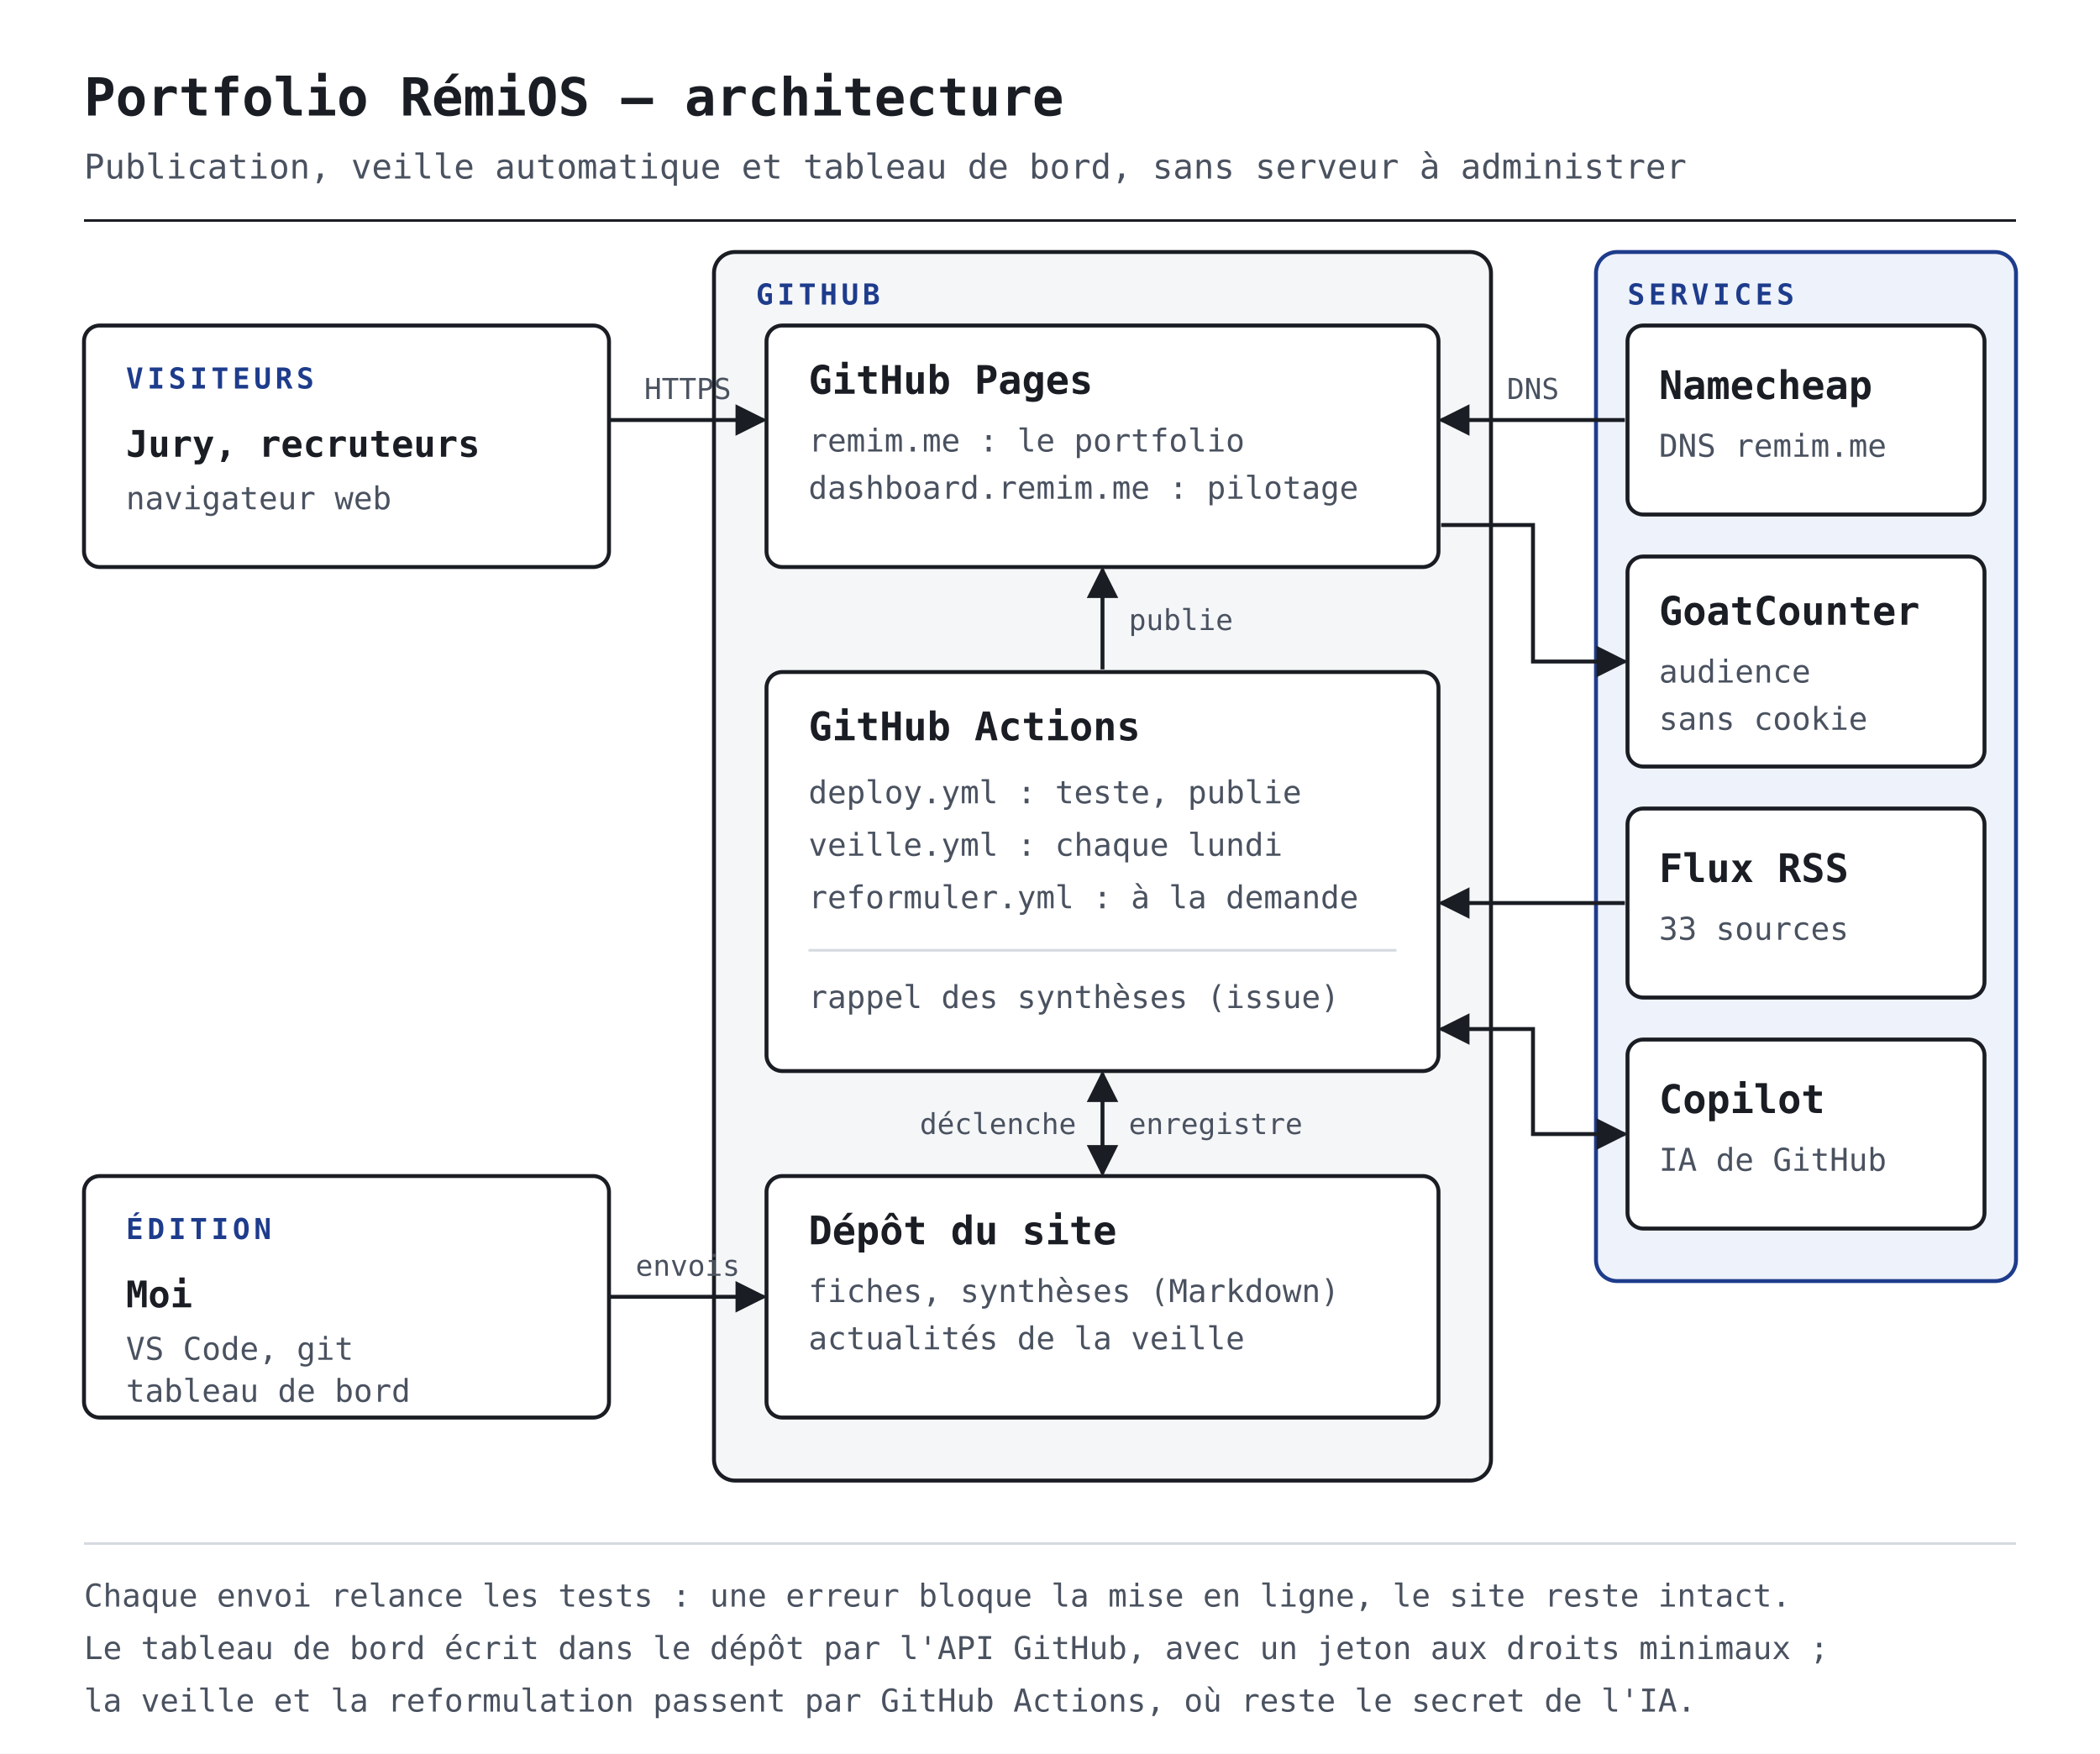
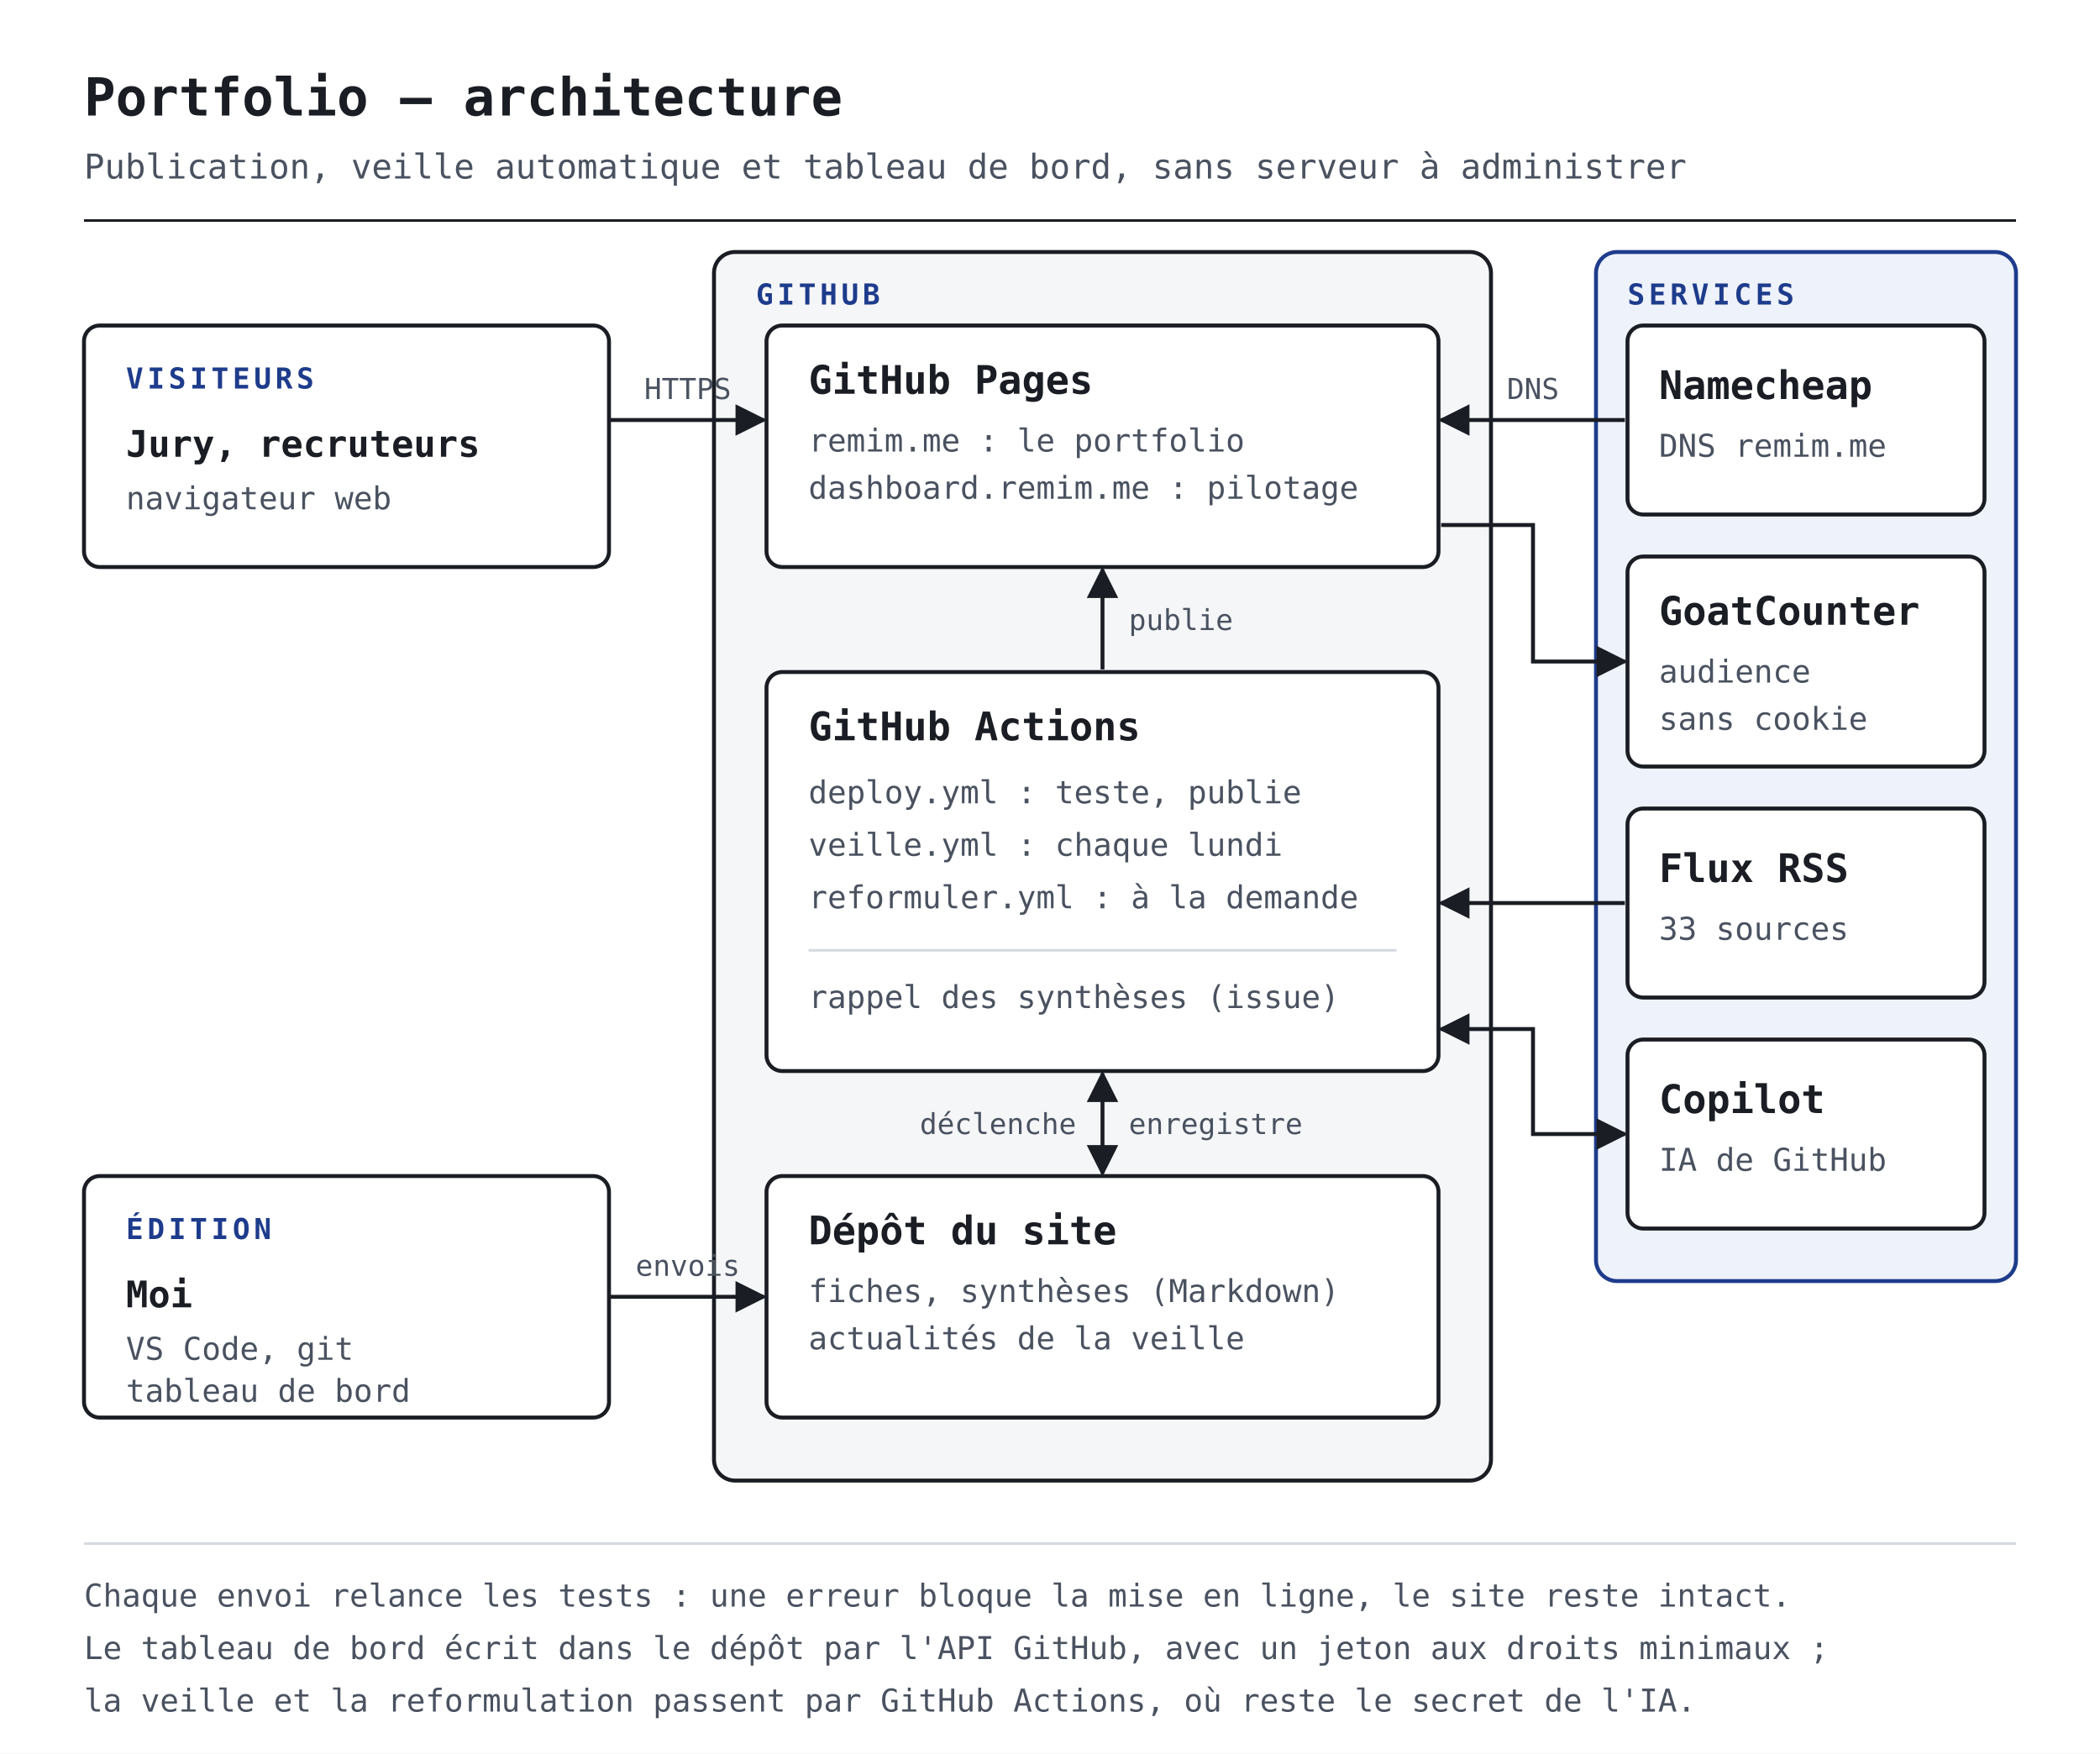
<svg xmlns="http://www.w3.org/2000/svg" viewBox="0 0 800 668" width="800" height="668" role="img" aria-labelledby="t d" font-family="'IBM Plex Mono', ui-monospace, Menlo, Consolas, 'DejaVu Sans Mono', 'Liberation Mono', monospace">
  <defs>
    <marker id="a" viewBox="0 0 10 10" refX="9" refY="5" markerWidth="8" markerHeight="8" orient="auto-start-reverse">
      <path d="M0 0 L10 5 L0 10 z" fill="#1a1d23" />
    </marker>
  </defs>
  <rect width="800" height="668" fill="#ffffff" />
-   <text x="32" y="44" font-size="20" font-weight="600" fill="#1a1d23">Portfolio RémiOS — architecture</text>
+   <text x="32" y="44" font-size="20" font-weight="600" fill="#1a1d23">Portfolio — architecture</text>
  <text x="32" y="68" font-size="13" fill="#4a5260">Publication, veille automatique et tableau de bord, sans serveur à administrer</text>
  <line x1="32" y1="84" x2="768" y2="84" stroke="#1a1d23" stroke-width="1" />
  <rect x="32" y="124" width="200" height="92" rx="6" fill="#ffffff" stroke="#1a1d23" stroke-width="1.5" />
  <text x="48" y="148" font-size="11" font-weight="600" letter-spacing="1.5" fill="#1e3c8c">VISITEURS</text>
  <text x="48" y="174" font-size="14" font-weight="600" fill="#1a1d23">Jury, recruteurs</text>
  <text x="48" y="194" font-size="12" fill="#4a5260">navigateur web</text>
  <rect x="32" y="448" width="200" height="92" rx="6" fill="#ffffff" stroke="#1a1d23" stroke-width="1.5" />
  <text x="48" y="472" font-size="11" font-weight="600" letter-spacing="1.5" fill="#1e3c8c">ÉDITION</text>
  <text x="48" y="498" font-size="14" font-weight="600" fill="#1a1d23">Moi</text>
  <text x="48" y="518" font-size="12" fill="#4a5260">VS Code, git</text>
  <text x="48" y="534" font-size="12" fill="#4a5260">tableau de bord</text>
  <rect x="272" y="96" width="296" height="468" rx="8" fill="#f5f6f8" stroke="#1a1d23" stroke-width="1.5" />
  <text x="288" y="116" font-size="11" font-weight="600" letter-spacing="1.5" fill="#1e3c8c">GITHUB</text>
  <rect x="292" y="124" width="256" height="92" rx="6" fill="#ffffff" stroke="#1a1d23" stroke-width="1.5" />
  <text x="308" y="150" font-size="15" font-weight="600" fill="#1a1d23">GitHub Pages</text>
  <text x="308" y="172" font-size="12" fill="#4a5260">remim.me : le portfolio</text>
  <text x="308" y="190" font-size="12" fill="#4a5260">dashboard.remim.me : pilotage</text>
  <rect x="292" y="256" width="256" height="152" rx="6" fill="#ffffff" stroke="#1a1d23" stroke-width="1.5" />
  <text x="308" y="282" font-size="15" font-weight="600" fill="#1a1d23">GitHub Actions</text>
  <text x="308" y="306" font-size="12" fill="#4a5260">deploy.yml : teste, publie</text>
  <text x="308" y="326" font-size="12" fill="#4a5260">veille.yml : chaque lundi</text>
  <text x="308" y="346" font-size="12" fill="#4a5260">reformuler.yml : à la demande</text>
  <line x1="308" y1="362" x2="532" y2="362" stroke="#d5d9e0" stroke-width="1" />
  <text x="308" y="384" font-size="12" fill="#4a5260">rappel des synthèses (issue)</text>
  <rect x="292" y="448" width="256" height="92" rx="6" fill="#ffffff" stroke="#1a1d23" stroke-width="1.5" />
  <text x="308" y="474" font-size="15" font-weight="600" fill="#1a1d23">Dépôt du site</text>
  <text x="308" y="496" font-size="12" fill="#4a5260">fiches, synthèses (Markdown)</text>
  <text x="308" y="514" font-size="12" fill="#4a5260">actualités de la veille</text>
  <rect x="608" y="96" width="160" height="392" rx="8" fill="#eef2fa" stroke="#1e3c8c" stroke-width="1.5" />
  <text x="620" y="116" font-size="11" font-weight="600" letter-spacing="1.5" fill="#1e3c8c">SERVICES</text>
  <rect x="620" y="124" width="136" height="72" rx="6" fill="#ffffff" stroke="#1a1d23" stroke-width="1.5" />
  <text x="632" y="152" font-size="15" font-weight="600" fill="#1a1d23">Namecheap</text>
  <text x="632" y="174" font-size="12" fill="#4a5260">DNS remim.me</text>
  <rect x="620" y="212" width="136" height="80" rx="6" fill="#ffffff" stroke="#1a1d23" stroke-width="1.5" />
  <text x="632" y="238" font-size="15" font-weight="600" fill="#1a1d23">GoatCounter</text>
  <text x="632" y="260" font-size="12" fill="#4a5260">audience</text>
  <text x="632" y="278" font-size="12" fill="#4a5260">sans cookie</text>
  <rect x="620" y="308" width="136" height="72" rx="6" fill="#ffffff" stroke="#1a1d23" stroke-width="1.5" />
  <text x="632" y="336" font-size="15" font-weight="600" fill="#1a1d23">Flux RSS</text>
  <text x="632" y="358" font-size="12" fill="#4a5260">33 sources</text>
  <rect x="620" y="396" width="136" height="72" rx="6" fill="#ffffff" stroke="#1a1d23" stroke-width="1.5" />
  <text x="632" y="424" font-size="15" font-weight="600" fill="#1a1d23">Copilot</text>
  <text x="632" y="446" font-size="12" fill="#4a5260">IA de GitHub</text>
  <g fill="none" stroke="#1a1d23" stroke-width="1.5" marker-end="url(#a)">
    <path d="M232 160 H291" />
    <path d="M619 160 H549" />
    <path d="M549 200 H584 V252 H619" />
    <path d="M232 494 H291" />
    <path d="M420 447 V409" marker-start="url(#a)" />
    <path d="M420 255 V217" />
    <path d="M619 344 H549" />
    <path d="M549 392 H584 V432 H619" marker-start="url(#a)" />
  </g>
  <g font-size="11" fill="#4a5260">
    <text x="262" y="152" text-anchor="middle">HTTPS</text>
    <text x="584" y="152" text-anchor="middle">DNS</text>
    <text x="262" y="486" text-anchor="middle">envois</text>
    <text x="410" y="432" text-anchor="end">déclenche</text>
    <text x="430" y="432">enregistre</text>
    <text x="430" y="240">publie</text>
  </g>
  <line x1="32" y1="588" x2="768" y2="588" stroke="#d5d9e0" stroke-width="1" />
  <g font-size="12" fill="#4a5260">
    <text x="32" y="612">Chaque envoi relance les tests : une erreur bloque la mise en ligne, le site reste intact.</text>
    <text x="32" y="632">Le tableau de bord écrit dans le dépôt par l'API GitHub, avec un jeton aux droits minimaux ;</text>
    <text x="32" y="652">la veille et la reformulation passent par GitHub Actions, où reste le secret de l'IA.</text>
  </g>
</svg>
